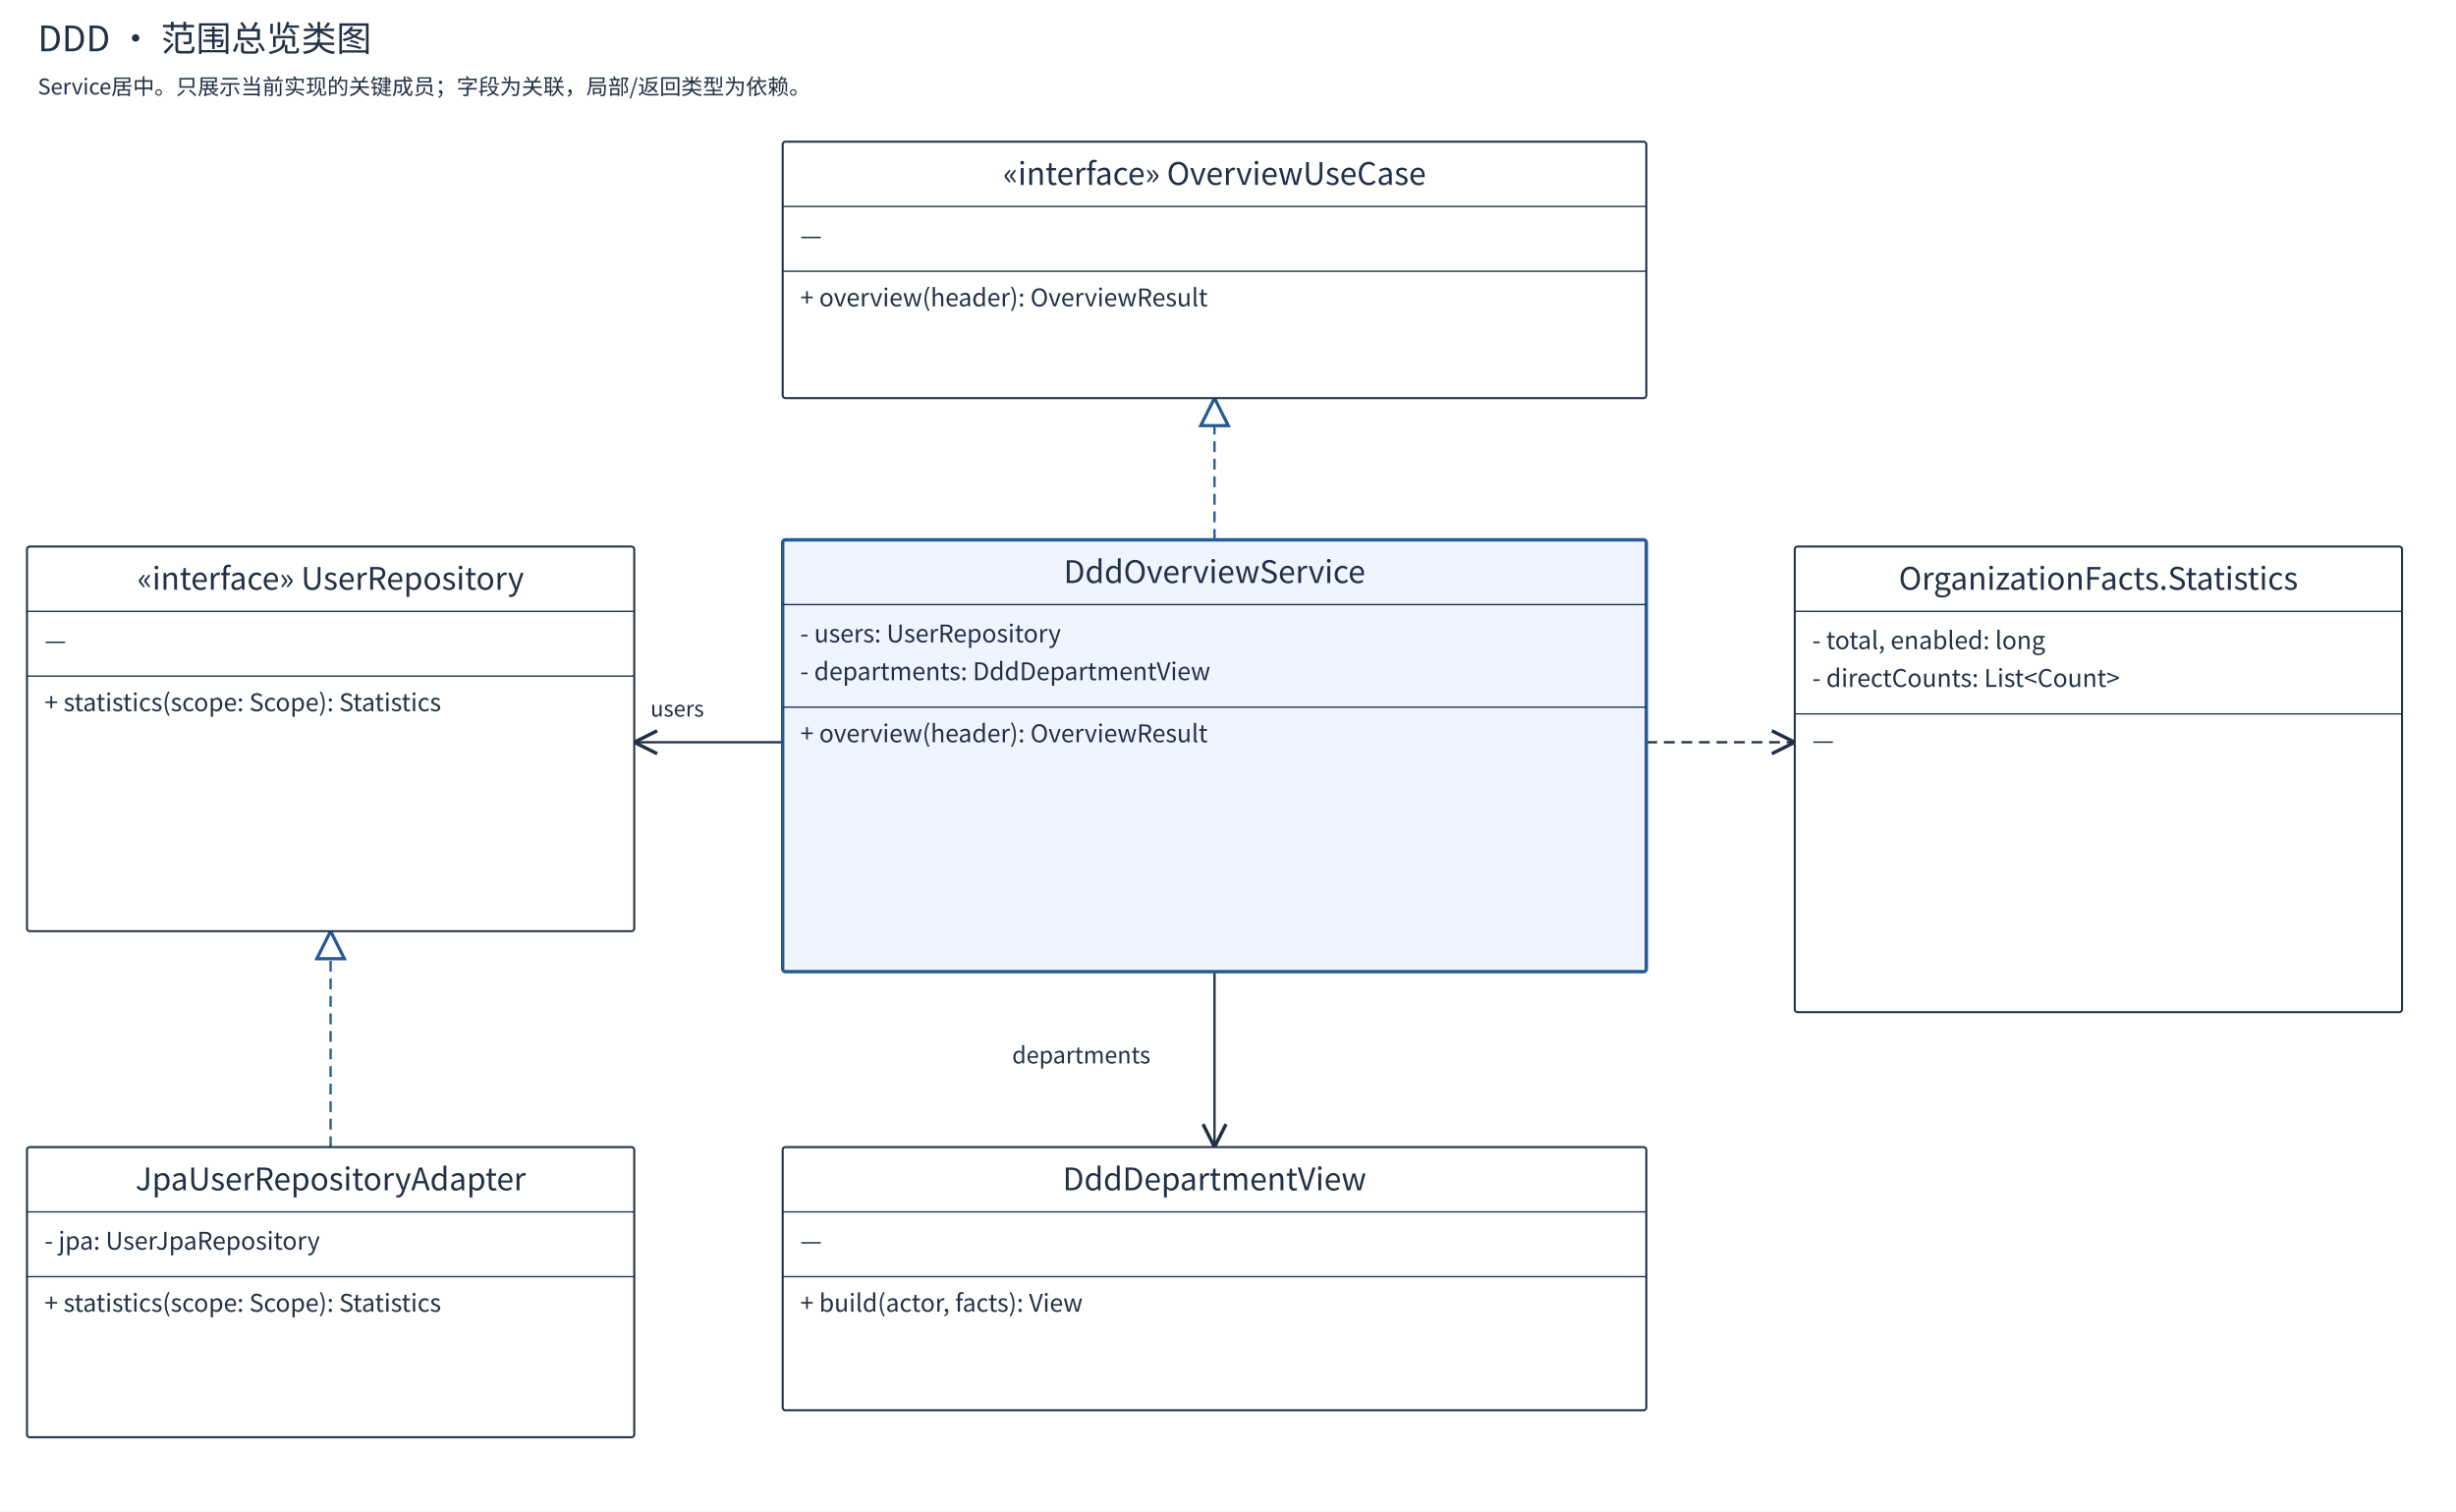
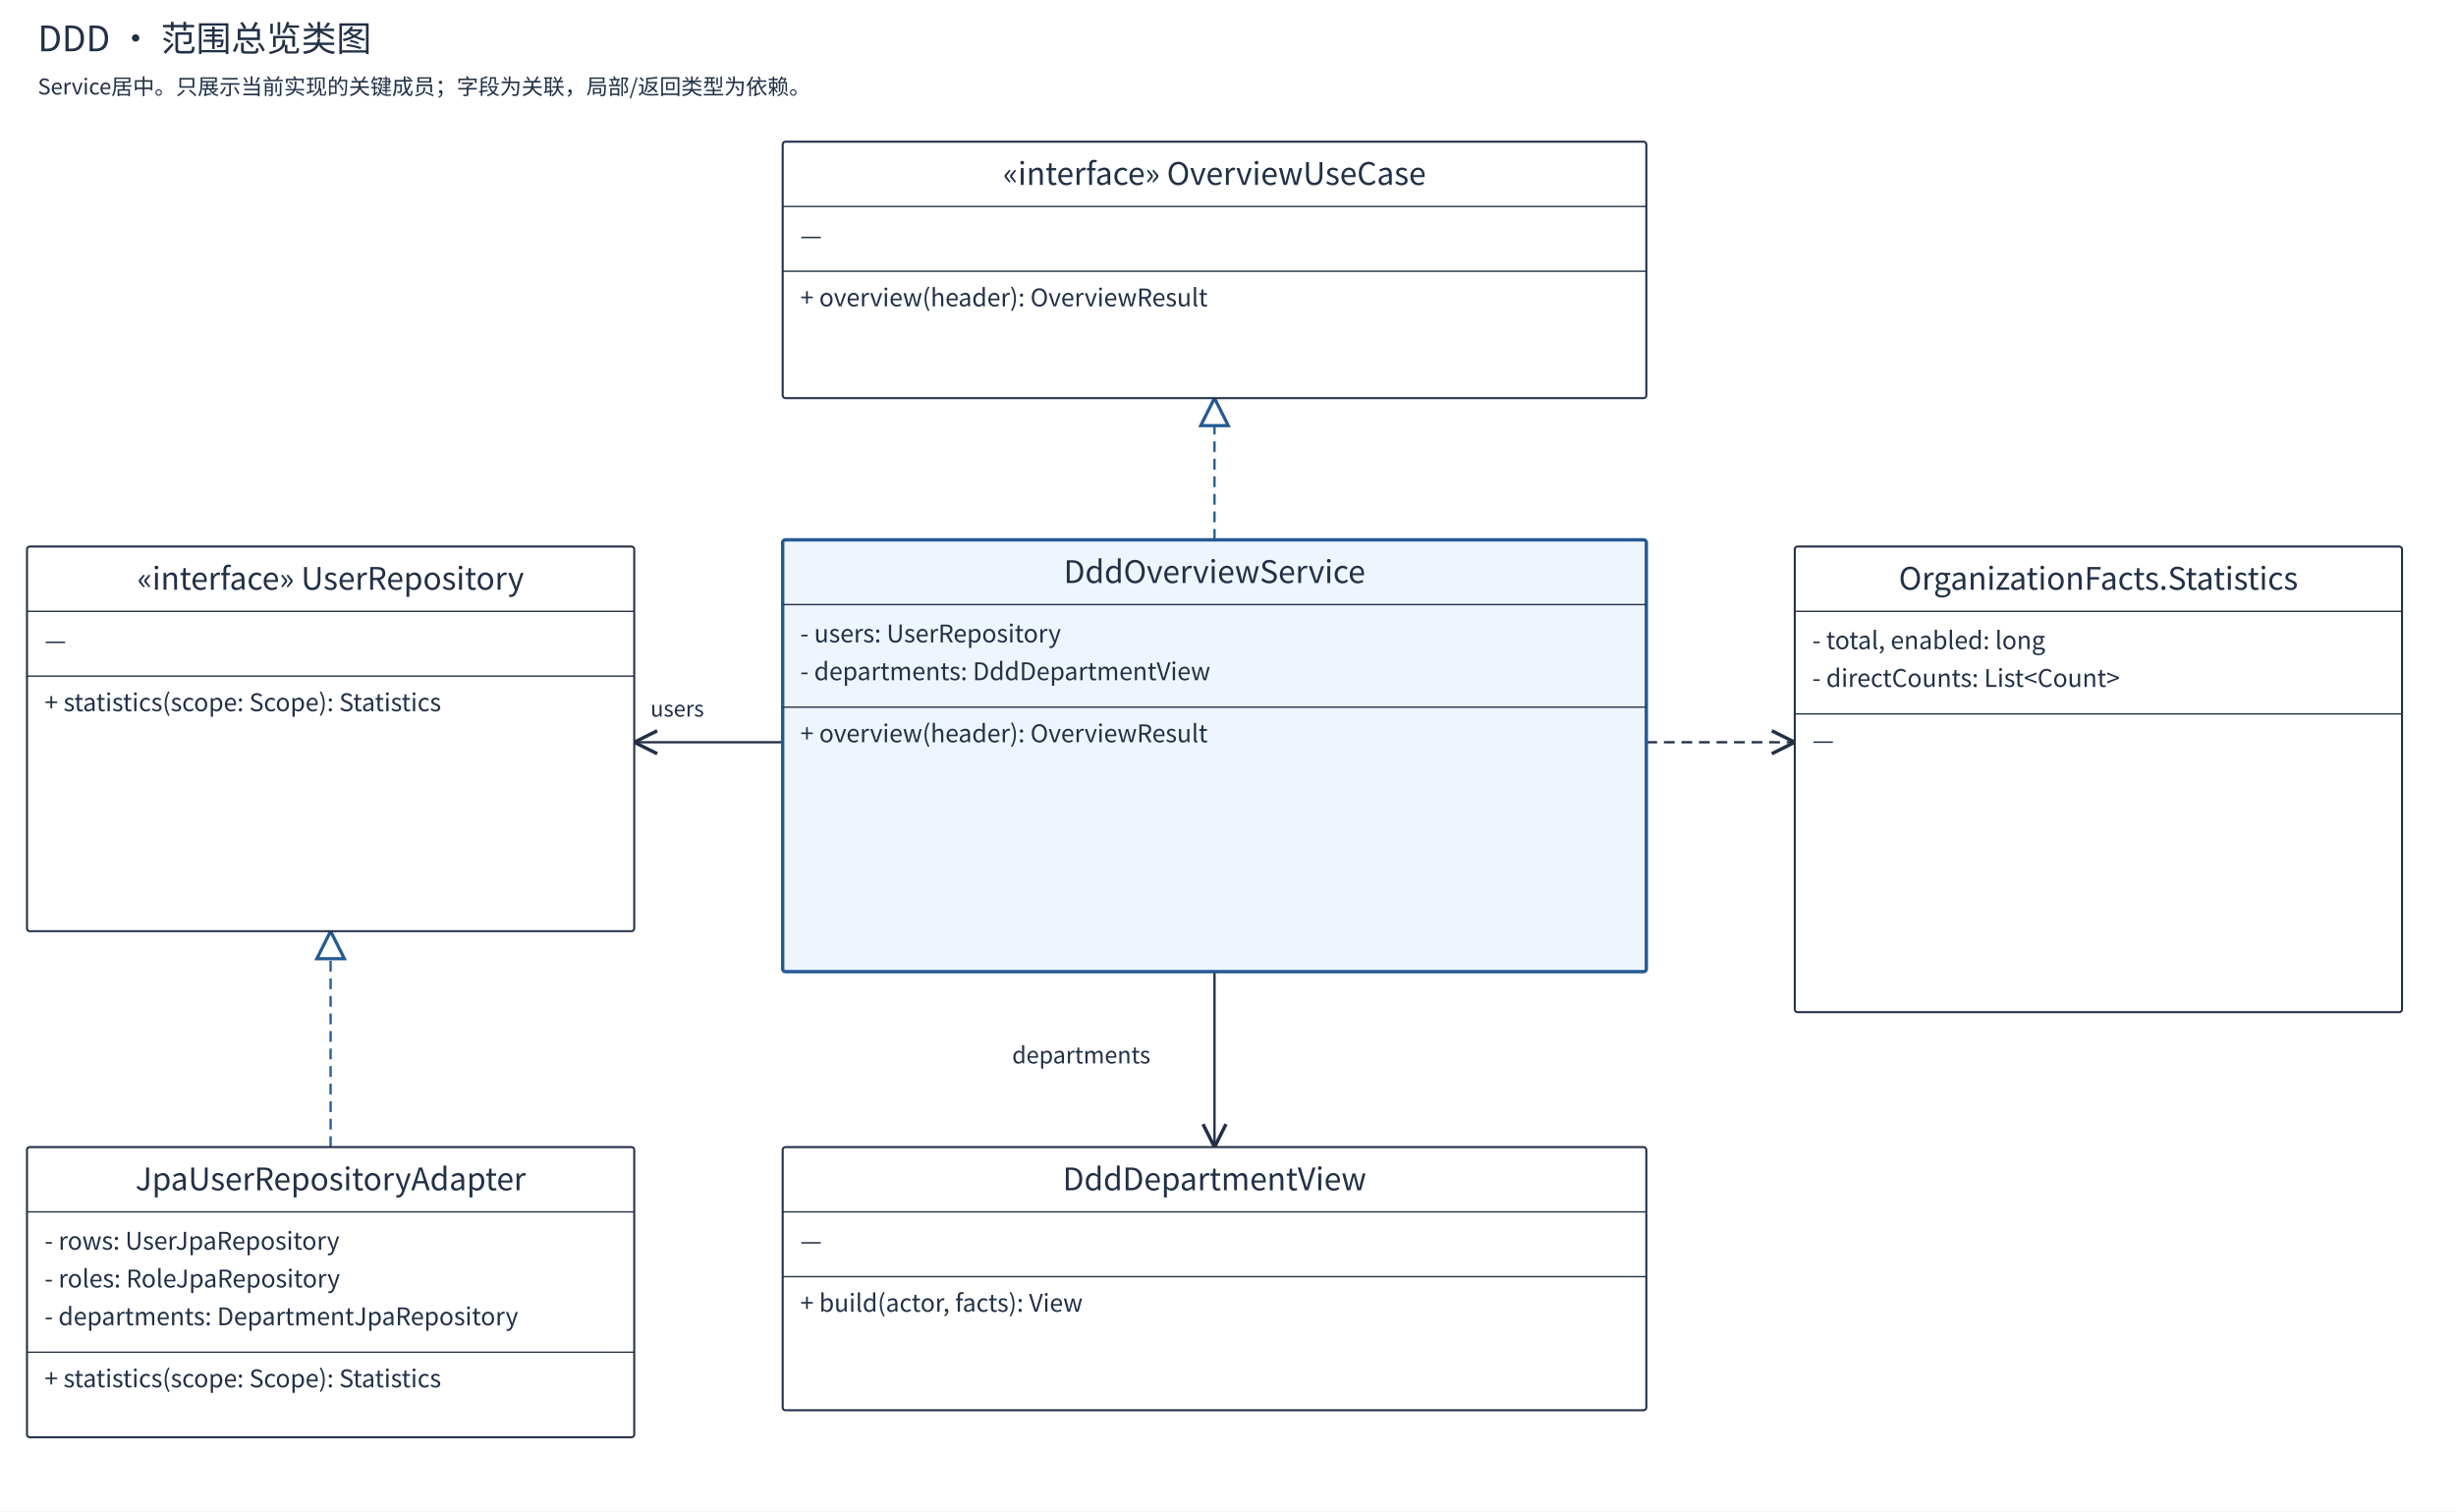
<svg xmlns="http://www.w3.org/2000/svg" width="1820" height="1120" viewBox="0 0 1820 1120">
  <defs>
    <marker id="open" markerWidth="12" markerHeight="12" refX="11" refY="6" orient="auto">
      <path d="M1,1 L11,6 L1,11" fill="none" stroke="#223046" stroke-width="1.5" />
    </marker>
    <marker id="triangle" markerWidth="14" markerHeight="14" refX="13" refY="7" orient="auto">
      <path d="M1,1 L13,7 L1,13 Z" fill="white" stroke="#245a93" stroke-width="1.4" />
    </marker>
    <marker id="filled" markerWidth="12" markerHeight="12" refX="11" refY="6" orient="auto">
      <path d="M1,1 L11,6 L1,11 Z" fill="#223046" />
    </marker>
  </defs>
  <rect width="100%" height="100%" fill="white" />
  <g font-family="Microsoft YaHei,Noto Sans CJK SC,Arial,sans-serif">
    <text x="28" y="38" font-size="26" text-anchor="start" fill="#223046">DDD · 范围总览类图</text>
    <text x="28" y="70" font-size="16" text-anchor="start" fill="#223046">Service居中。只展示当前实现的关键成员；字段为关联，局部/返回类型为依赖。</text>
    <polyline points="900,400 900,295" fill="none" stroke="#245a93" stroke-width="1.7" stroke-dasharray="8 5" marker-end="url(#triangle)" />
    <polyline points="580,550 470,550" fill="none" stroke="#223046" stroke-width="1.7" marker-end="url(#open)" />
    <text x="482" y="531" font-size="16" text-anchor="start" fill="#223046">users</text>
    <polyline points="1220,550 1330,550" fill="none" stroke="#223046" stroke-width="1.7" stroke-dasharray="8 5" marker-end="url(#open)" />
    <polyline points="900,720 900,850" fill="none" stroke="#223046" stroke-width="1.7" marker-end="url(#open)" />
    <text x="750" y="788" font-size="17" text-anchor="start" fill="#223046">departments</text>
    <polyline points="245,850 245,690" fill="none" stroke="#245a93" stroke-width="1.7" stroke-dasharray="8 5" marker-end="url(#triangle)" />
    <rect x="580" y="400" width="640" height="320" rx="2" fill="#eef5ff" stroke="#245a93" stroke-width="2.5" />
    <path d="M580,448H1220 M580,524H1220" stroke="#223046" />
    <text x="900" y="432" font-size="23" text-anchor="middle" fill="#223046">DddOverviewService</text>
    <text x="593" y="476" font-size="18" text-anchor="start" fill="#223046">- users: UserRepository</text>
    <text x="593" y="504" font-size="18" text-anchor="start" fill="#223046">- departments: DddDepartmentView</text>
    <text x="593" y="550" font-size="18" text-anchor="start" fill="#223046">+ overview(header): OverviewResult</text>
    <rect x="580" y="105" width="640" height="190" rx="2" fill="white" stroke="#223046" stroke-width="1.5" />
    <path d="M580,153H1220 M580,201H1220" stroke="#223046" />
    <text x="900" y="137" font-size="23" text-anchor="middle" fill="#223046">«interface» OverviewUseCase</text>
    <text x="593" y="181" font-size="18" text-anchor="start" fill="#223046">—</text>
    <text x="593" y="227" font-size="18" text-anchor="start" fill="#223046">+ overview(header): OverviewResult</text>
    <rect x="20" y="405" width="450" height="285" rx="2" fill="white" stroke="#223046" stroke-width="1.5" />
    <path d="M20,453H470 M20,501H470" stroke="#223046" />
    <text x="245" y="437" font-size="23" text-anchor="middle" fill="#223046">«interface» UserRepository</text>
    <text x="33" y="481" font-size="18" text-anchor="start" fill="#223046">—</text>
    <text x="33" y="527" font-size="18" text-anchor="start" fill="#223046">+ statistics(scope: Scope): Statistics</text>
    <rect x="1330" y="405" width="450" height="345" rx="2" fill="white" stroke="#223046" stroke-width="1.5" />
    <path d="M1330,453H1780 M1330,529H1780" stroke="#223046" />
    <text x="1555" y="437" font-size="23" text-anchor="middle" fill="#223046">OrganizationFacts.Statistics</text>
    <text x="1343" y="481" font-size="18" text-anchor="start" fill="#223046">- total, enabled: long</text>
    <text x="1343" y="509" font-size="18" text-anchor="start" fill="#223046">- directCounts: List&lt;Count&gt;</text>
    <text x="1343" y="555" font-size="18" text-anchor="start" fill="#223046">—</text>
    <rect x="580" y="850" width="640" height="195" rx="2" fill="white" stroke="#223046" stroke-width="1.5" />
    <path d="M580,898H1220 M580,946H1220" stroke="#223046" />
    <text x="900" y="882" font-size="23" text-anchor="middle" fill="#223046">DddDepartmentView</text>
    <text x="593" y="926" font-size="18" text-anchor="start" fill="#223046">—</text>
    <text x="593" y="972" font-size="18" text-anchor="start" fill="#223046">+ build(actor, facts): View</text>
    <rect x="20" y="850" width="450" height="215" rx="2" fill="white" stroke="#223046" stroke-width="1.5" />
-     <path d="M20,898H470 M20,946H470" stroke="#223046" />
+     <path d="M20,898H470 M20,1002H470" stroke="#223046" />
    <text x="245" y="882" font-size="23" text-anchor="middle" fill="#223046">JpaUserRepositoryAdapter</text>
-     <text x="33" y="926" font-size="18" text-anchor="start" fill="#223046">- jpa: UserJpaRepository</text>
-     <text x="33" y="972" font-size="18" text-anchor="start" fill="#223046">+ statistics(scope: Scope): Statistics</text>
+     <text x="33" y="926" font-size="18" text-anchor="start" fill="#223046">- rows: UserJpaRepository</text>
+     <text x="33" y="954" font-size="18" text-anchor="start" fill="#223046">- roles: RoleJpaRepository</text>
+     <text x="33" y="982" font-size="18" text-anchor="start" fill="#223046">- departments: DepartmentJpaRepository</text>
+     <text x="33" y="1028" font-size="18" text-anchor="start" fill="#223046">+ statistics(scope: Scope): Statistics</text>
  </g>
</svg>
